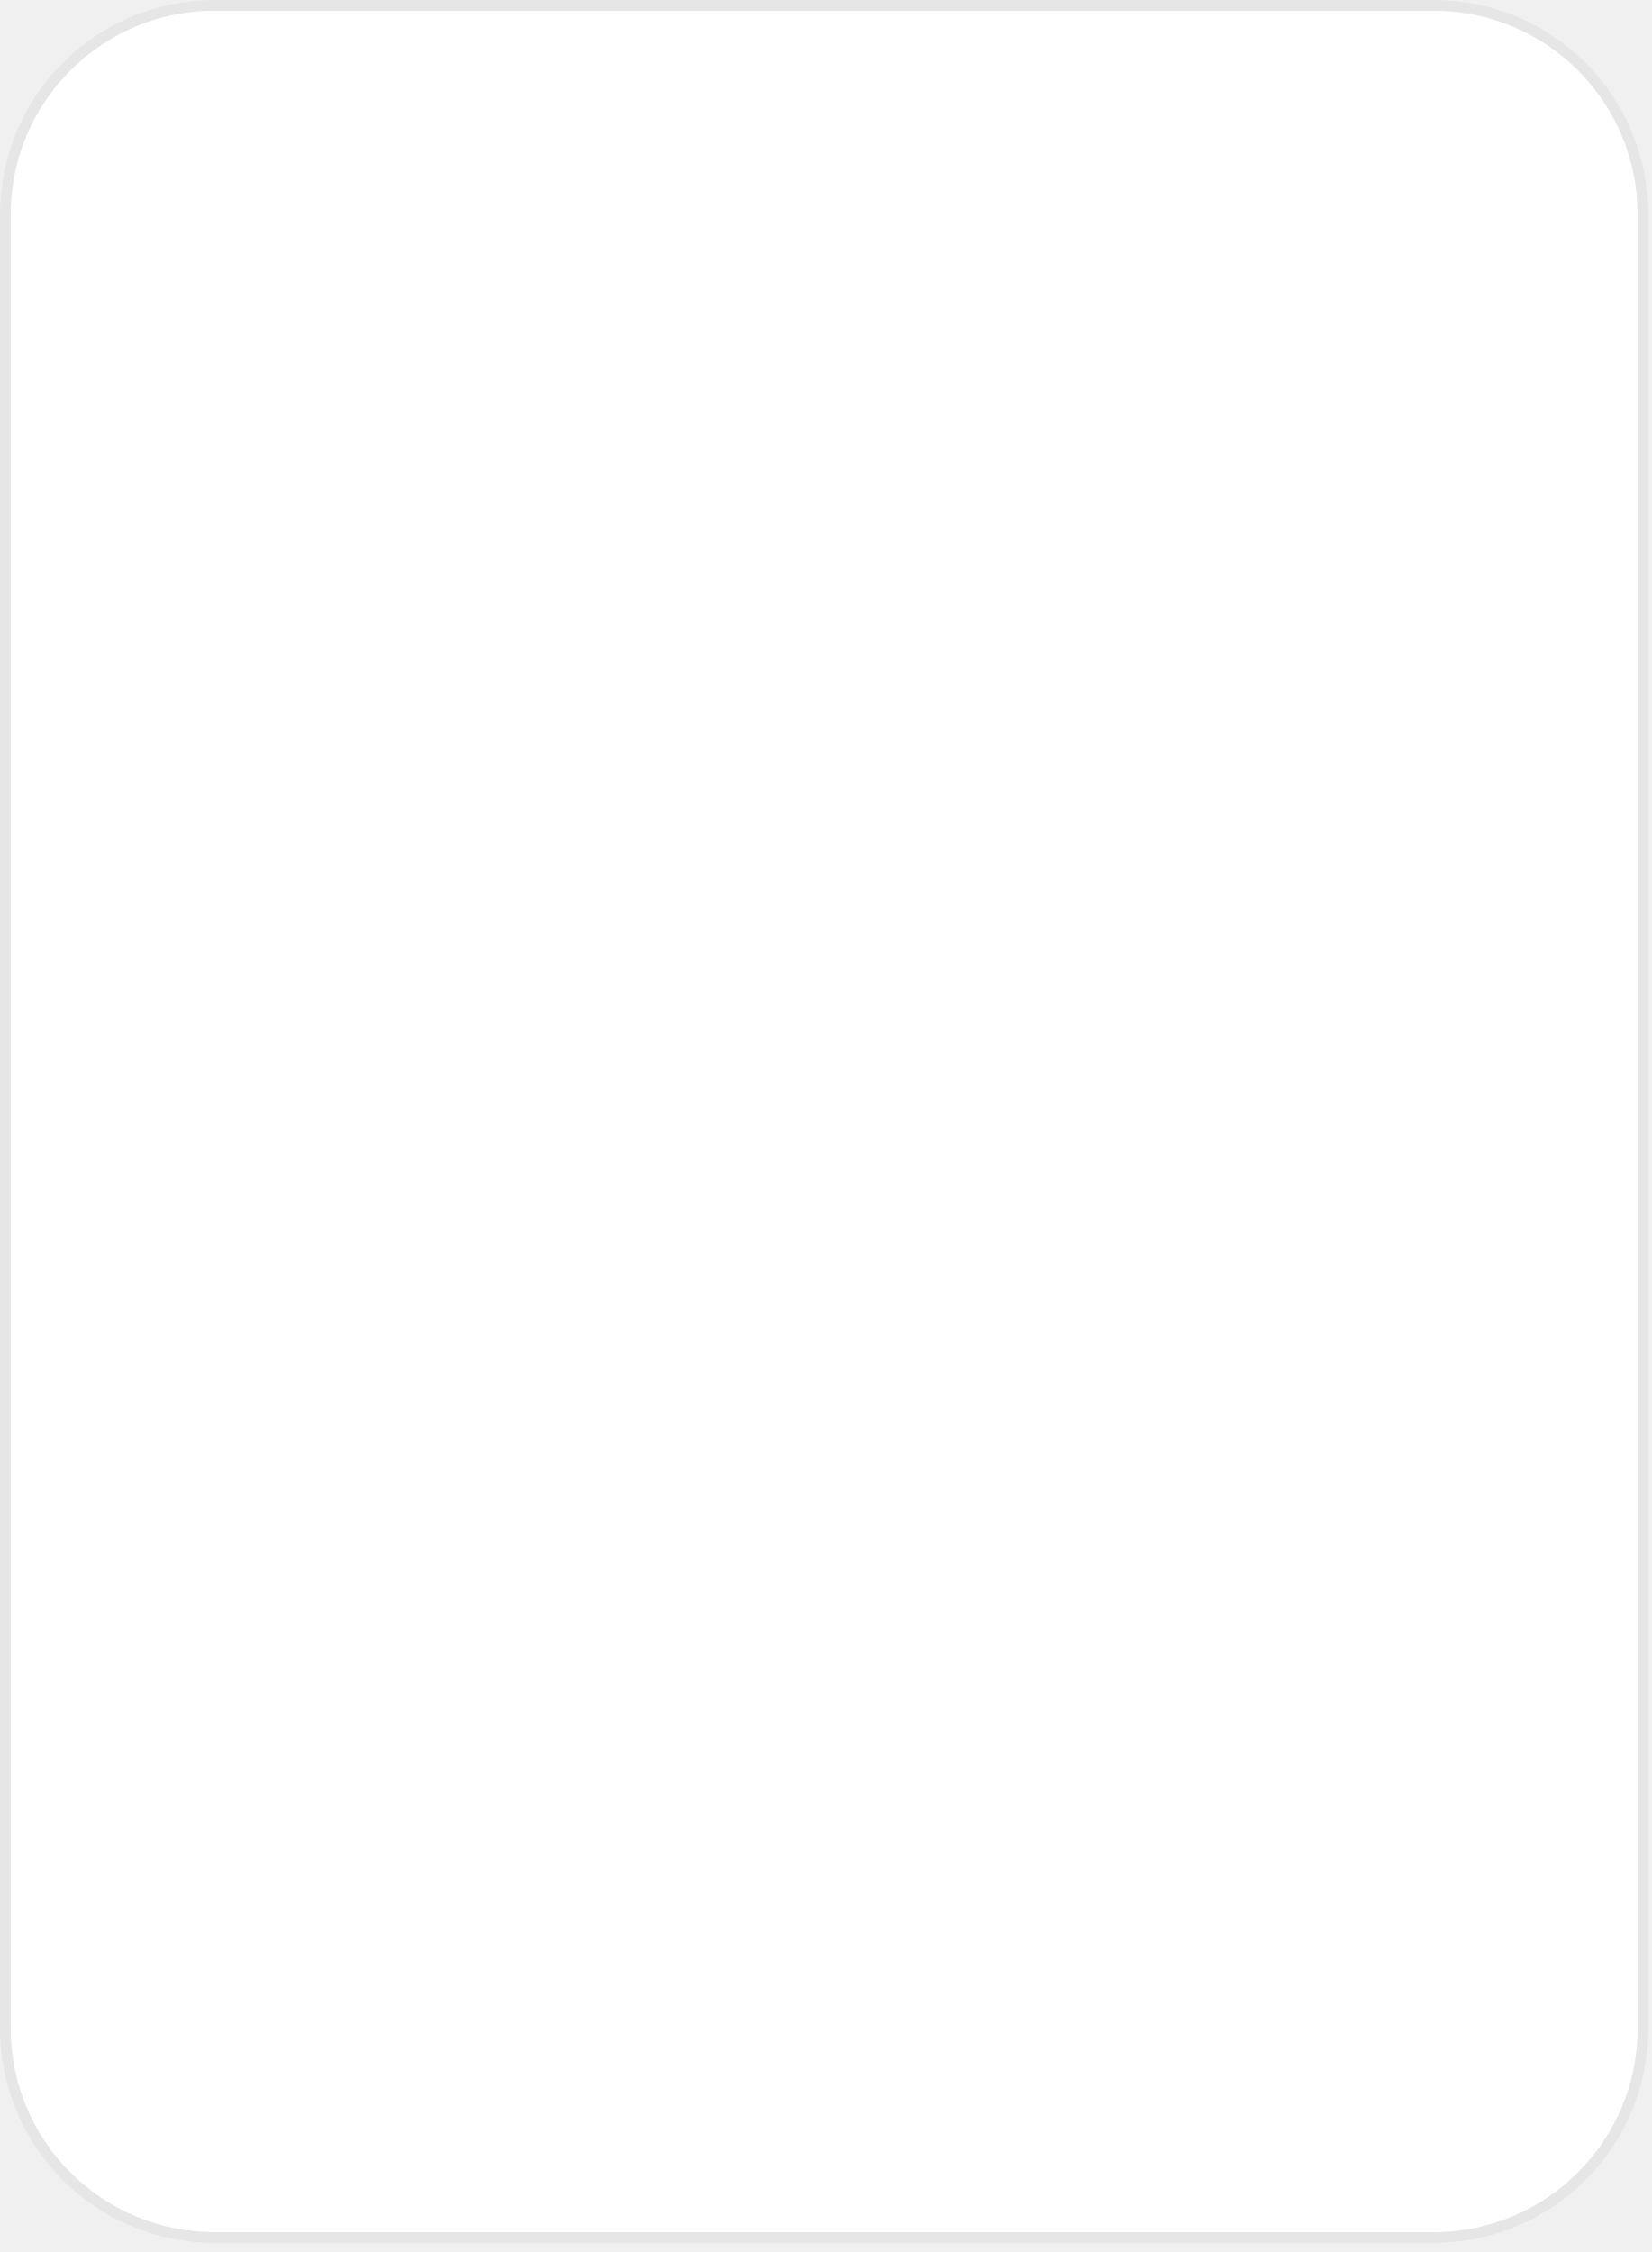
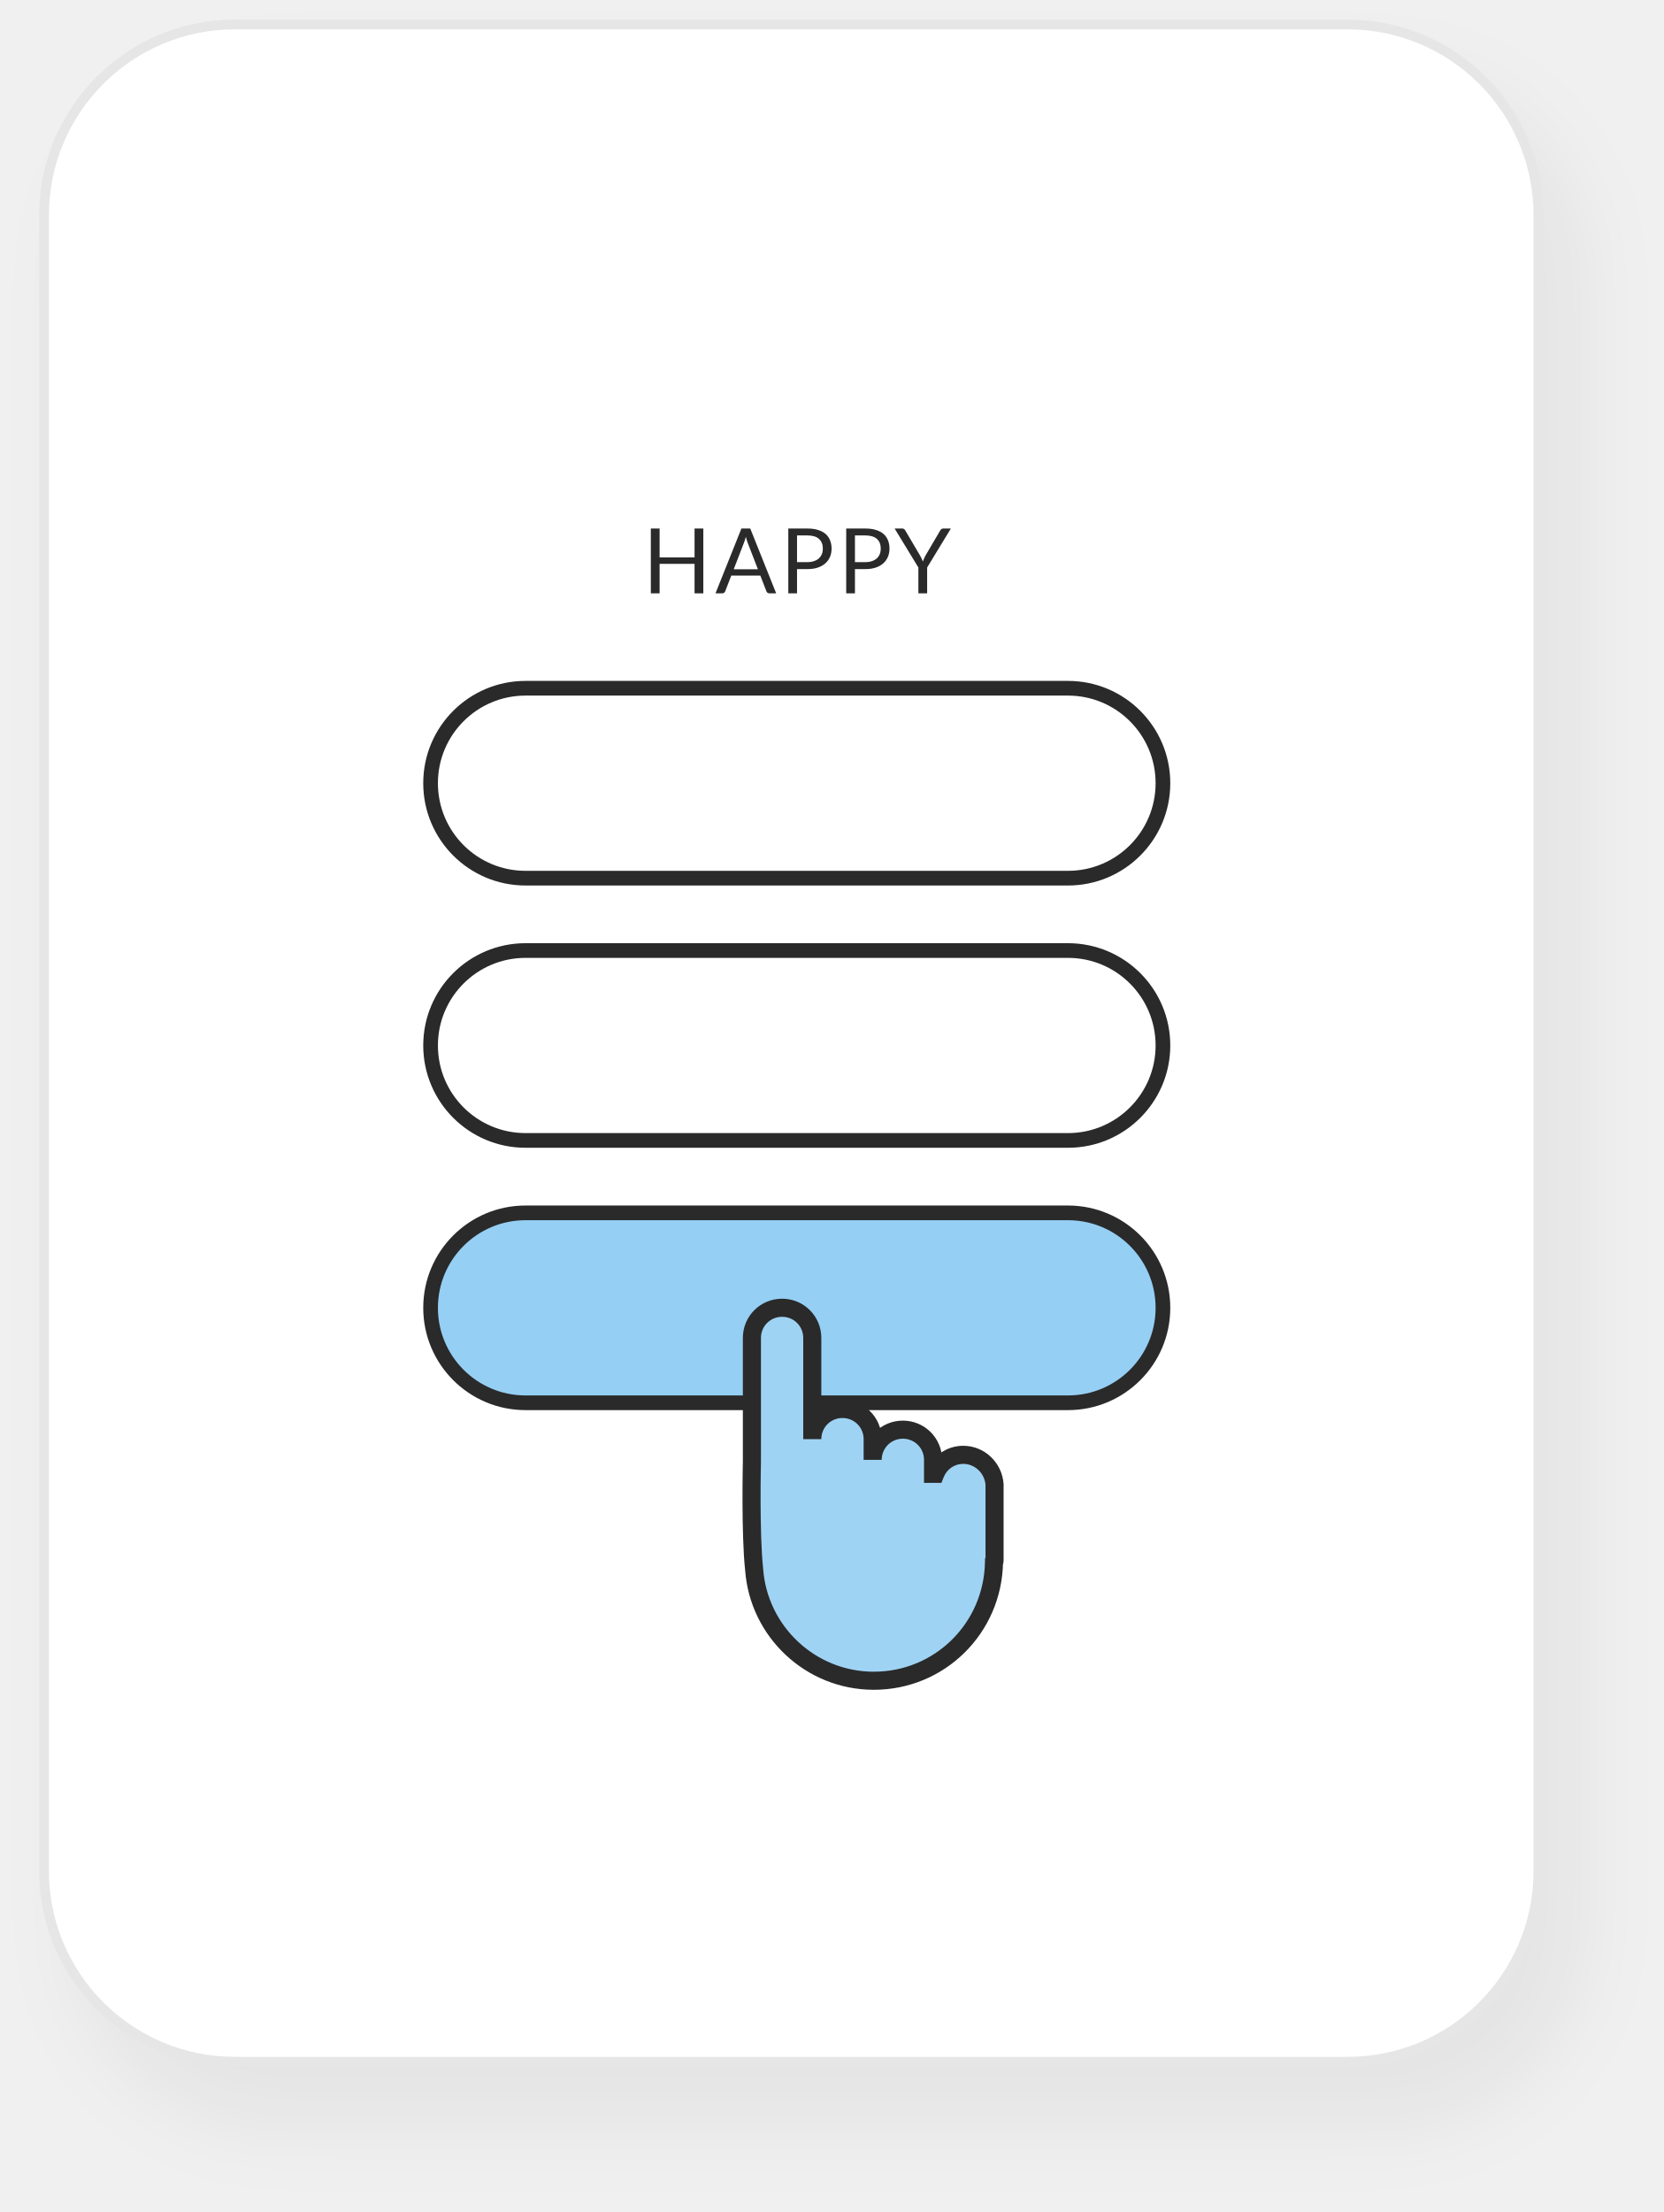
- <svg xmlns="http://www.w3.org/2000/svg" width="77" height="105" viewBox="0 0 77 105" fill="none">
-   <rect width="76.856" height="104.574" rx="10" fill="white" />
-   <rect x="0.25" y="0.25" width="76.356" height="104.074" rx="9.75" stroke="black" stroke-opacity="0.1" stroke-width="0.5" />
+ <svg xmlns="http://www.w3.org/2000/svg" width="85" height="113" viewBox="0 0 85 113" fill="none">
+   <g filter="url(#filter0_d)">
+     <rect x="2" y="1" width="76.856" height="104.574" rx="10" fill="white" />
+     <rect x="2.25" y="1.25" width="76.356" height="104.074" rx="9.75" stroke="black" stroke-opacity="0.1" stroke-width="0.5" />
+   </g>
+   <path d="M54.569 61.959H26.851C24.172 61.959 22 64.131 22 66.81C22 69.489 24.172 71.661 26.851 71.661H54.569C57.248 71.661 59.42 69.489 59.42 66.81C59.42 64.131 57.248 61.959 54.569 61.959Z" fill="#95CFF4" stroke="#2A2A2A" stroke-width="0.75" />
+   <path d="M54.569 48.558H26.851C24.172 48.558 22 50.729 22 53.408C22 56.087 24.172 58.259 26.851 58.259H54.569C57.248 58.259 59.42 56.087 59.42 53.408C59.42 50.729 57.248 48.558 54.569 48.558Z" stroke="#2A2A2A" stroke-width="0.75" />
+   <path d="M54.569 35.159H26.851C24.172 35.159 22 37.331 22 40.01C22 42.689 24.172 44.861 26.851 44.861H54.569C57.248 44.861 59.42 42.689 59.42 40.01C59.42 37.331 57.248 35.159 54.569 35.159Z" stroke="#2A2A2A" stroke-width="0.75" />
+   <path d="M35.936 27V30.31H35.488V28.804H33.702V30.31H33.254V27H33.702V28.476H35.488V27H35.936ZM38.725 29.081L38.205 27.735C38.19 27.695 38.173 27.648 38.156 27.596C38.139 27.542 38.123 27.485 38.108 27.425C38.075 27.55 38.042 27.654 38.008 27.737L37.489 29.081H38.725ZM39.658 30.31H39.311C39.271 30.31 39.239 30.3 39.214 30.28C39.19 30.26 39.171 30.235 39.159 30.204L38.849 29.405H37.364L37.055 30.204C37.045 30.232 37.028 30.256 37.001 30.278C36.975 30.299 36.943 30.31 36.904 30.31H36.558L37.882 27H38.334L39.658 30.31ZM41.255 28.716C41.383 28.716 41.495 28.699 41.592 28.665C41.691 28.632 41.773 28.585 41.84 28.524C41.907 28.463 41.958 28.39 41.992 28.305C42.026 28.22 42.043 28.127 42.043 28.026C42.043 27.815 41.977 27.65 41.846 27.531C41.717 27.413 41.52 27.353 41.255 27.353H40.724V28.716H41.255ZM41.255 27C41.465 27 41.646 27.025 41.8 27.074C41.956 27.122 42.084 27.19 42.186 27.279C42.288 27.369 42.363 27.477 42.412 27.603C42.463 27.729 42.489 27.87 42.489 28.026C42.489 28.18 42.462 28.32 42.408 28.448C42.354 28.576 42.275 28.686 42.17 28.779C42.067 28.871 41.938 28.943 41.784 28.996C41.632 29.047 41.455 29.072 41.255 29.072H40.724V30.31H40.278V27H41.255ZM44.215 28.716C44.342 28.716 44.455 28.699 44.552 28.665C44.65 28.632 44.733 28.585 44.799 28.524C44.867 28.463 44.917 28.39 44.951 28.305C44.985 28.22 45.002 28.127 45.002 28.026C45.002 27.815 44.937 27.65 44.806 27.531C44.676 27.413 44.479 27.353 44.215 27.353H43.683V28.716H44.215ZM44.215 27C44.424 27 44.606 27.025 44.76 27.074C44.915 27.122 45.044 27.19 45.145 27.279C45.247 27.369 45.322 27.477 45.372 27.603C45.423 27.729 45.448 27.87 45.448 28.026C45.448 28.18 45.421 28.32 45.367 28.448C45.313 28.576 45.234 28.686 45.129 28.779C45.026 28.871 44.897 28.943 44.743 28.996C44.591 29.047 44.415 29.072 44.215 29.072H43.683V30.31H43.237V27H44.215ZM47.372 28.991V30.31H46.924V28.991L45.711 27H46.104C46.144 27 46.175 27.01 46.198 27.03C46.221 27.049 46.242 27.073 46.258 27.104L47.016 28.39C47.044 28.444 47.069 28.495 47.092 28.543C47.115 28.589 47.135 28.636 47.152 28.684C47.169 28.636 47.189 28.589 47.21 28.543C47.232 28.495 47.256 28.444 47.282 28.39L48.037 27.104C48.051 27.078 48.07 27.054 48.095 27.032C48.12 27.011 48.151 27 48.19 27H48.584L47.372 28.991Z" fill="#2A2A2A" />
+   <path d="M49.217 74.321C48.56 74.321 48.017 74.721 47.789 75.292H47.675V74.578C47.675 73.721 46.989 73.035 46.132 73.035C45.275 73.035 44.589 73.721 44.589 74.578V73.521C44.589 72.664 43.904 71.978 43.047 71.978C42.19 71.978 41.504 72.664 41.504 73.521V68.35C41.504 67.493 40.818 66.808 39.961 66.808C39.104 66.808 38.419 67.493 38.419 68.35V74.692C38.419 74.692 38.333 78.32 38.533 80.177C38.762 83.348 41.418 85.862 44.646 85.862C48.017 85.862 50.731 83.176 50.788 79.806C50.817 79.777 50.817 79.72 50.817 79.663V77.32V75.921V75.835C50.76 75.006 50.074 74.321 49.217 74.321Z" fill="#9FD3F4" />
+   <path d="M47.788 75.291V75.753H48.101L48.217 75.463L47.788 75.291ZM47.674 75.291H47.212V75.753H47.674V75.291ZM38.418 74.691L38.88 74.702L38.88 74.697V74.691H38.418ZM38.532 80.176L38.993 80.143L38.992 80.135L38.992 80.127L38.532 80.176ZM50.788 79.805L50.461 79.478L50.329 79.61L50.326 79.797L50.788 79.805ZM50.816 75.834H51.278V75.818L51.277 75.802L50.816 75.834ZM49.216 73.858C48.361 73.858 47.654 74.382 47.359 75.12L48.217 75.463C48.379 75.058 48.758 74.782 49.216 74.782V73.858ZM47.788 74.829H47.674V75.753H47.788V74.829ZM48.136 75.291V74.577H47.212V75.291H48.136ZM48.136 74.577C48.136 73.465 47.243 72.572 46.131 72.572V73.496C46.733 73.496 47.212 73.975 47.212 74.577H48.136ZM46.131 72.572C45.019 72.572 44.127 73.465 44.127 74.577H45.05C45.05 73.975 45.529 73.496 46.131 73.496V72.572ZM45.05 74.577V73.52H44.127V74.577H45.05ZM45.05 73.52C45.05 72.408 44.158 71.515 43.046 71.515V72.439C43.648 72.439 44.127 72.918 44.127 73.52H45.05ZM43.046 71.515C41.934 71.515 41.041 72.408 41.041 73.52H41.965C41.965 72.918 42.444 72.439 43.046 72.439V71.515ZM41.965 73.52V68.349H41.041V73.52H41.965ZM41.965 68.349C41.965 67.237 41.073 66.345 39.961 66.345V67.269C40.562 67.269 41.041 67.748 41.041 68.349H41.965ZM39.961 66.345C38.848 66.345 37.956 67.237 37.956 68.349H38.88C38.88 67.748 39.359 67.269 39.961 67.269V66.345ZM37.956 68.349V74.691H38.88V68.349H37.956ZM38.418 74.691C37.956 74.68 37.956 74.68 37.956 74.68C37.956 74.681 37.956 74.681 37.956 74.681V74.681C37.956 74.681 37.956 74.683 37.956 74.683C37.956 74.685 37.956 74.688 37.956 74.691C37.956 74.698 37.956 74.709 37.955 74.723C37.955 74.75 37.954 74.79 37.953 74.842C37.951 74.946 37.948 75.096 37.946 75.281C37.941 75.652 37.936 76.166 37.938 76.739C37.942 77.877 37.97 79.271 38.073 80.226L38.992 80.127C38.894 79.225 38.866 77.875 38.862 76.736C38.86 76.17 38.865 75.66 38.87 75.293C38.872 75.11 38.875 74.962 38.877 74.859C38.877 74.809 38.878 74.769 38.879 74.743C38.879 74.729 38.879 74.719 38.88 74.712C38.88 74.709 38.88 74.706 38.88 74.705C38.88 74.704 38.88 74.703 38.88 74.703C38.88 74.702 38.88 74.702 38.88 74.702C38.88 74.702 38.88 74.702 38.418 74.691ZM38.072 80.209C38.317 83.62 41.173 86.323 44.646 86.323V85.399C41.662 85.399 39.204 83.074 38.993 80.143L38.072 80.209ZM44.646 86.323C48.27 86.323 51.188 83.434 51.249 79.813L50.326 79.797C50.273 82.918 47.763 85.399 44.646 85.399V86.323ZM51.114 80.132C51.235 80.01 51.262 79.867 51.27 79.809C51.279 79.746 51.278 79.682 51.278 79.662H50.354C50.354 79.678 50.354 79.684 50.354 79.689C50.354 79.695 50.354 79.689 50.355 79.679C50.357 79.669 50.361 79.643 50.374 79.61C50.387 79.576 50.413 79.526 50.461 79.478L51.114 80.132ZM51.278 79.662V77.319H50.354V79.662H51.278ZM51.278 77.319V75.92H50.354V77.319H51.278ZM51.278 75.92V75.834H50.354V75.92H51.278ZM51.277 75.802C51.204 74.744 50.329 73.858 49.216 73.858V74.782C49.818 74.782 50.314 75.266 50.355 75.866L51.277 75.802Z" fill="#2A2A2A" />
+   <defs>
+     <filter id="filter0_d" x="0" y="0" width="84.856" height="112.574" filterUnits="userSpaceOnUse" color-interpolation-filters="sRGB">
+       <feFlood flood-opacity="0" result="BackgroundImageFix" />
+       <feColorMatrix in="SourceAlpha" type="matrix" values="0 0 0 0 0 0 0 0 0 0 0 0 0 0 0 0 0 0 127 0" />
+       <feOffset dx="2" dy="3" />
+       <feGaussianBlur stdDeviation="2" />
+       <feColorMatrix type="matrix" values="0 0 0 0 0 0 0 0 0 0 0 0 0 0 0 0 0 0 0.05 0" />
+       <feBlend mode="normal" in2="BackgroundImageFix" result="effect1_dropShadow" />
+       <feBlend mode="normal" in="SourceGraphic" in2="effect1_dropShadow" result="shape" />
+     </filter>
+   </defs>
</svg>
